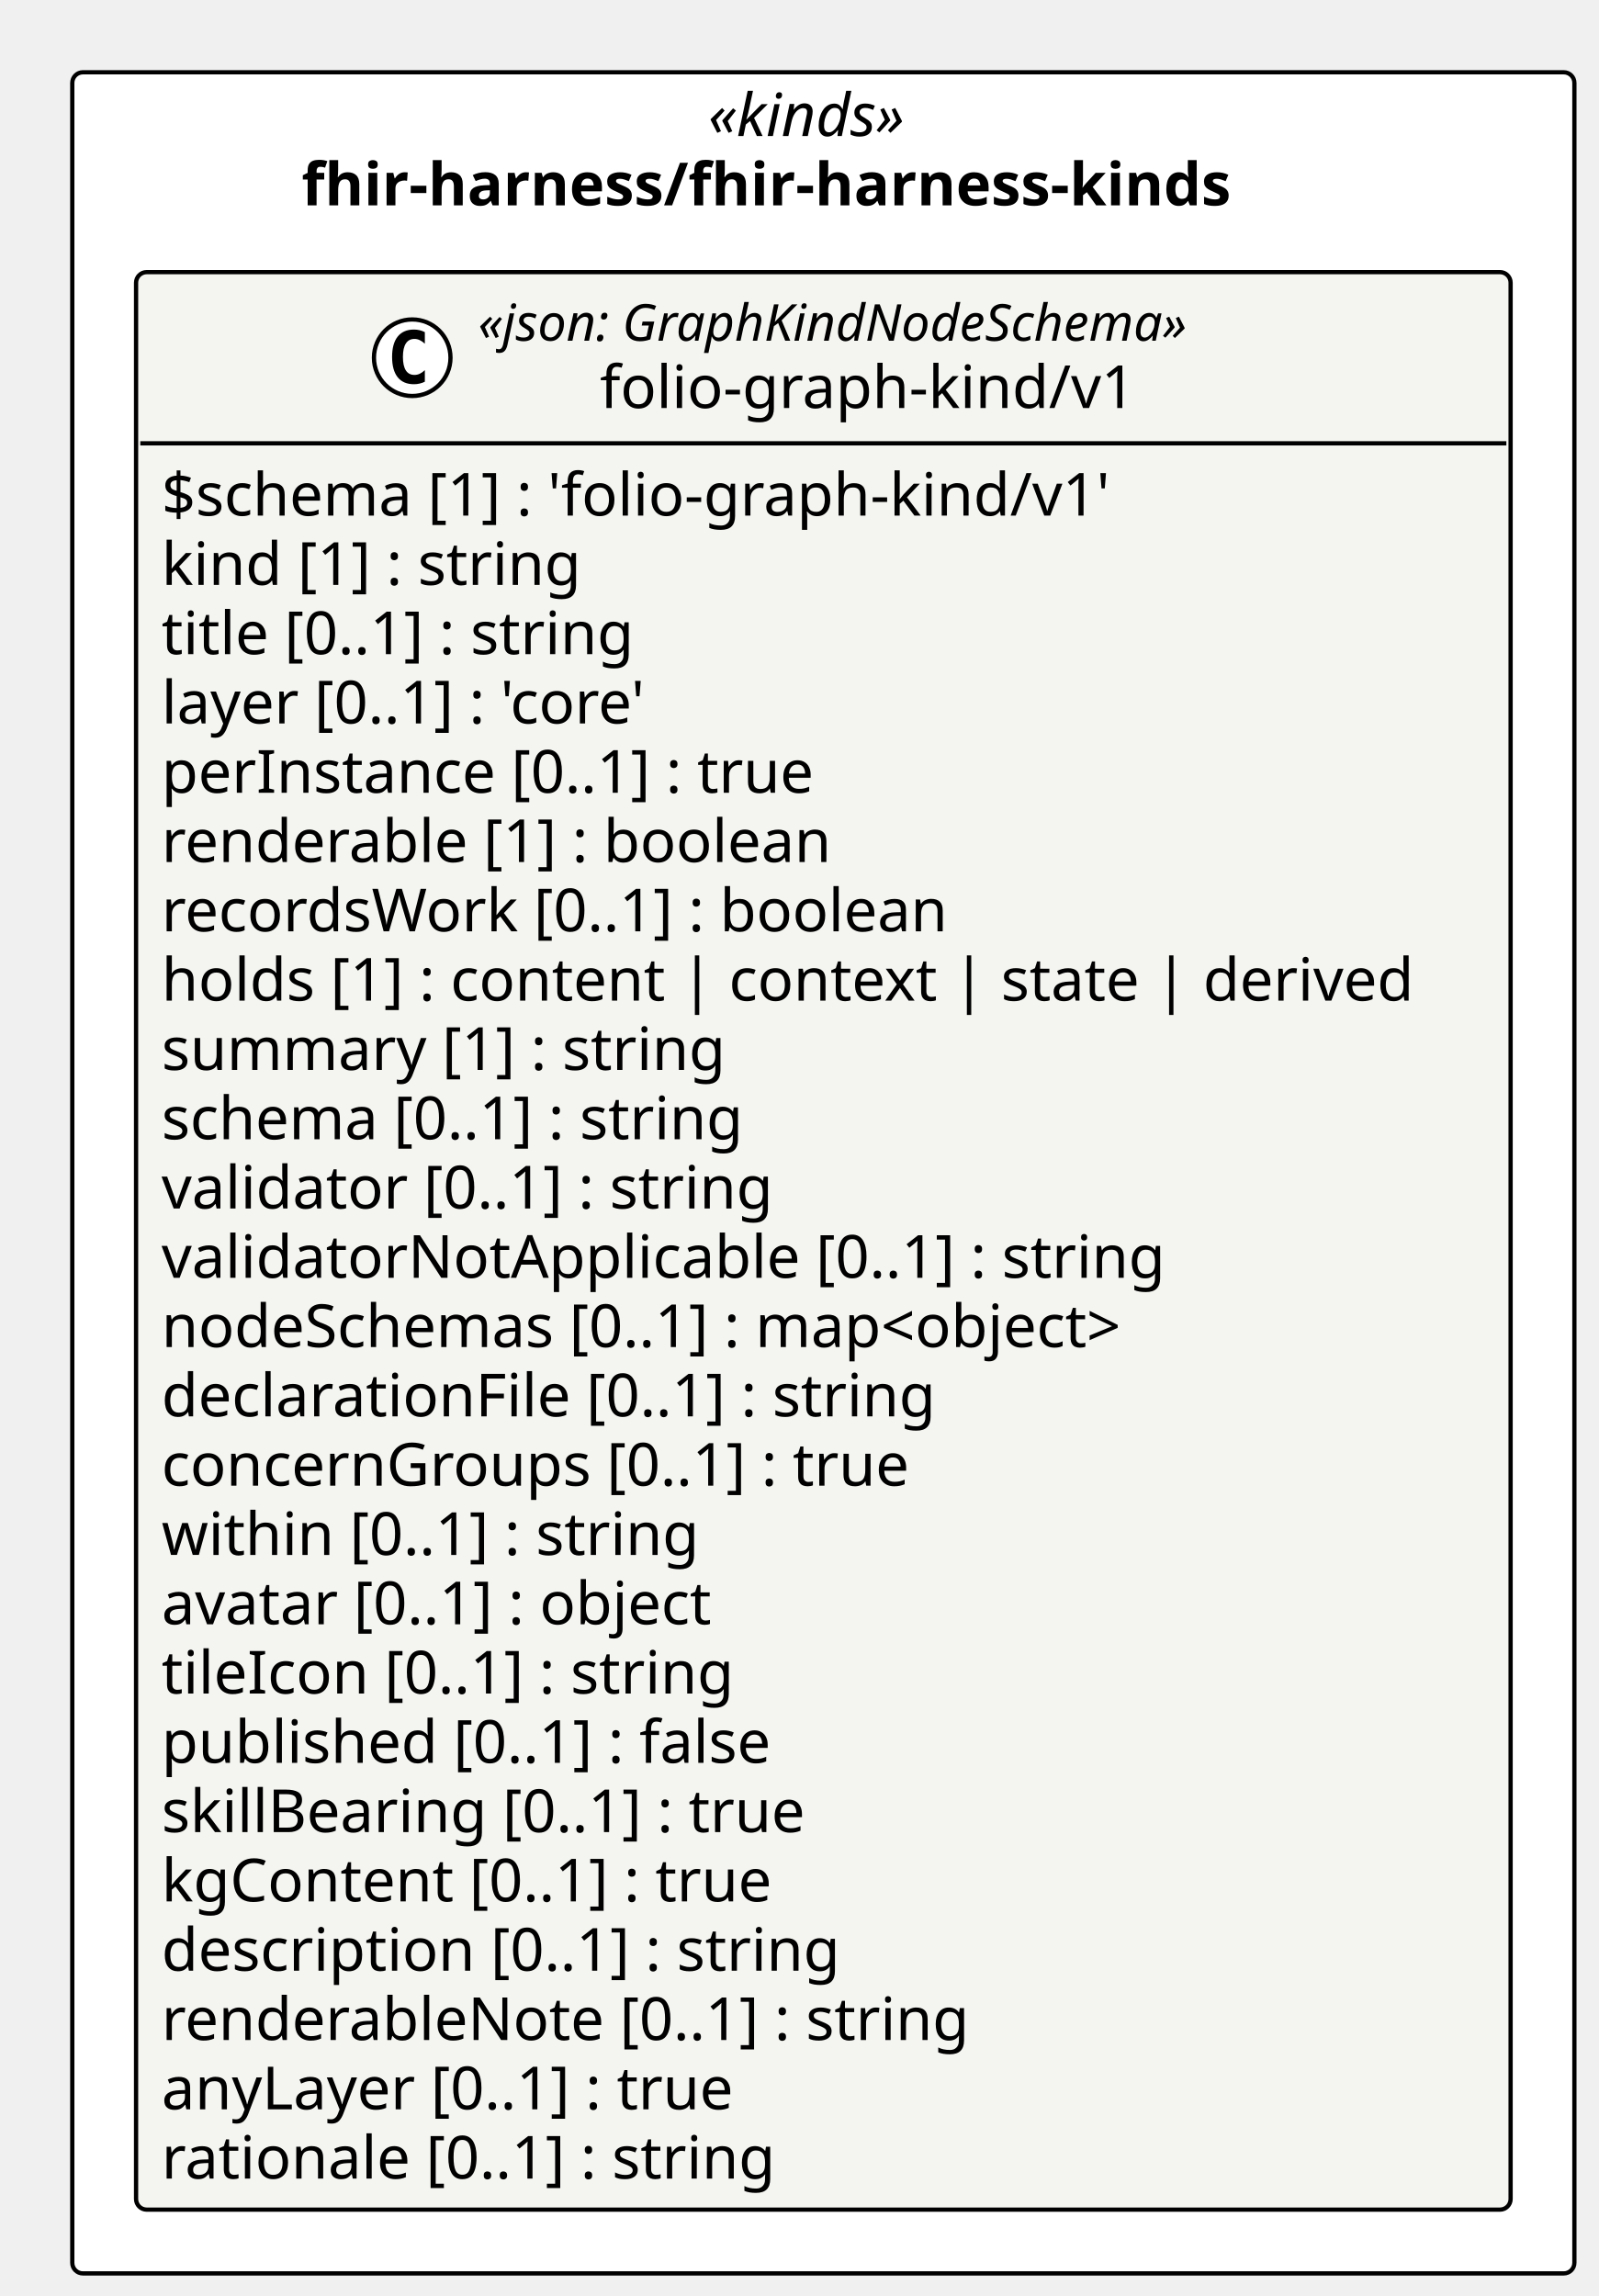
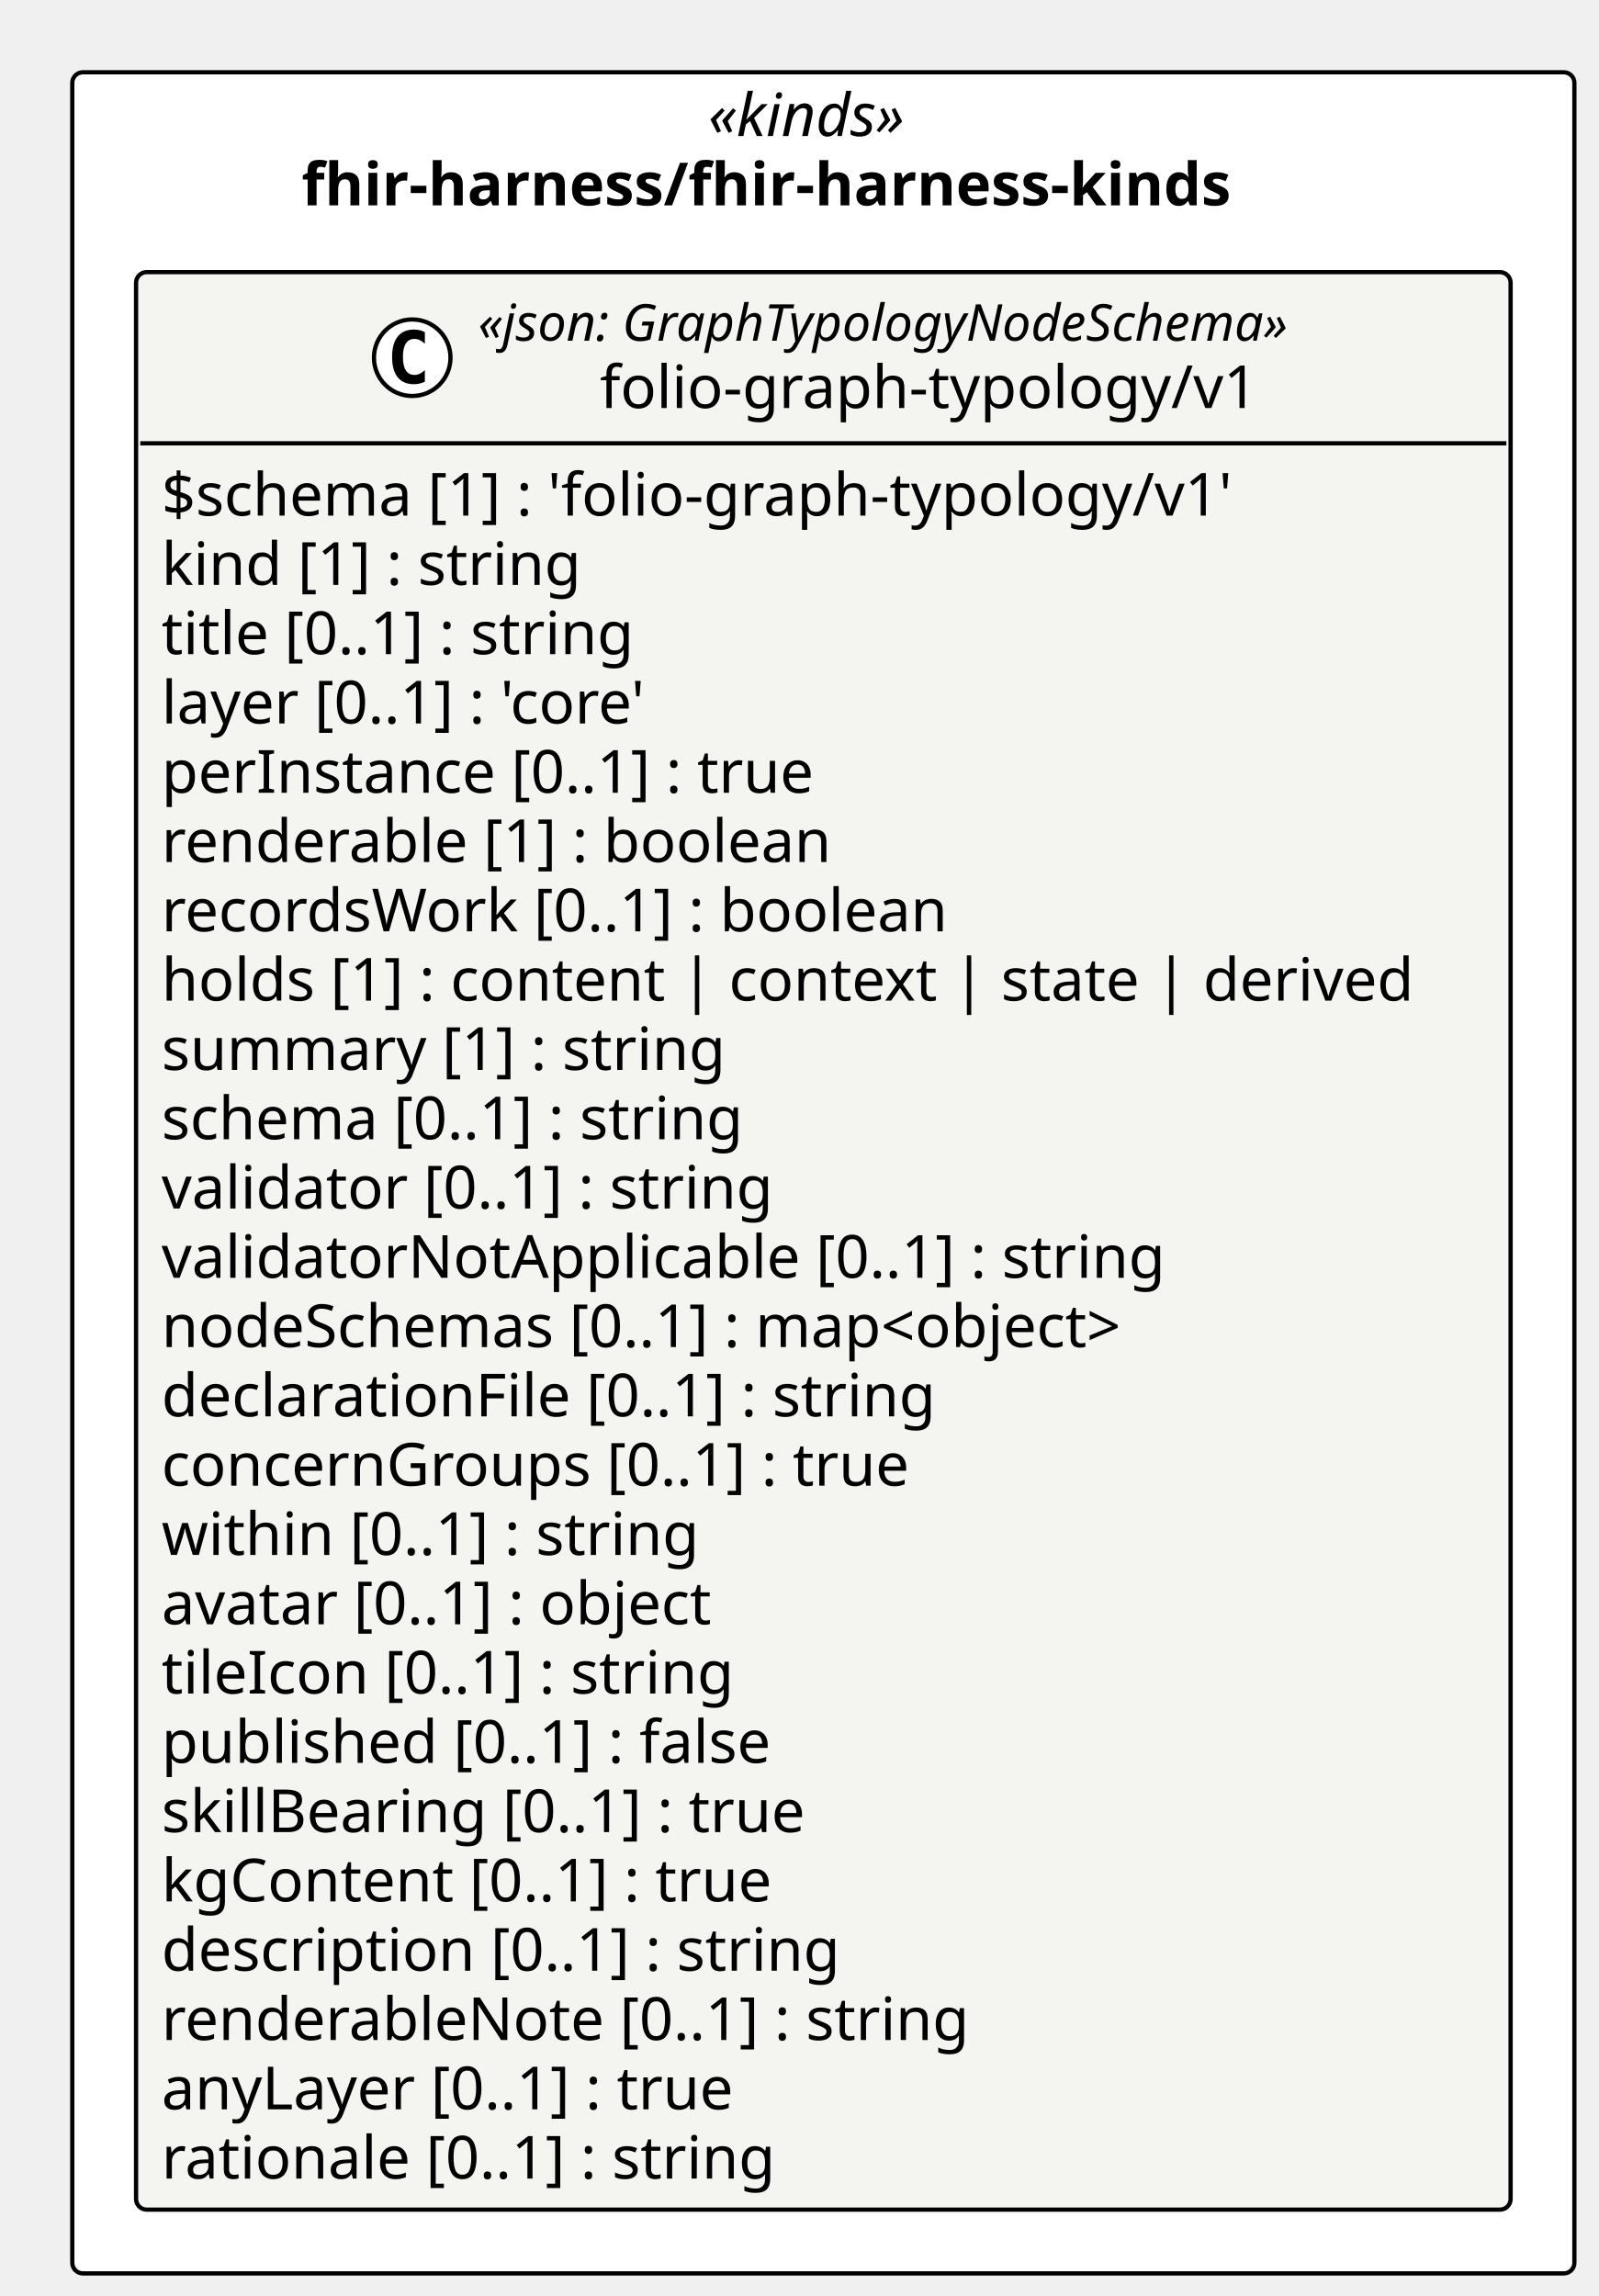
<svg xmlns="http://www.w3.org/2000/svg" contentStyleType="text/css" height="540px" preserveAspectRatio="none" style="width:376px;height:540px;background:#FFFFFF;" version="1.1" viewBox="0 0 376 540" width="376px" zoomAndPan="magnify">
  <defs />
  <g>
    <rect fill="#FFFFFF" height="517.688" rx="2.5" ry="2.5" style="stroke:#000000;stroke-width:1.0;" width="353.268" x="17" y="17" />
    <text fill="#000000" font-family="Verdana" font-size="14" font-style="italic" lengthAdjust="spacing" textLength="54.182" x="166.543" y="31.995">«kinds»</text>
    <text fill="#000000" font-family="Verdana" font-size="14" font-weight="bold" lengthAdjust="spacing" textLength="245.39" x="70.939" y="48.292">fhir-harness/fhir-harness-kinds</text>
-     <g id="elem_fhir_harness_fhir_harness_kinds_folio_graph_kind_v1_folio_graph_kind_v1">
-       <rect codeLine="11" fill="#F4F4F1" height="455.688" id="fhir_harness_fhir_harness_kinds_folio_graph_kind_v1_folio_graph_kind_v1" rx="2.5" ry="2.5" style="stroke:#000000;stroke-width:1.0;" width="323.268" x="32" y="64" />
+     <g id="elem_fhir_harness_fhir_harness_kinds_folio_graph_typology_v1_folio_graph_typology_v1">
+       <rect codeLine="11" fill="#F4F4F1" height="455.688" id="fhir_harness_fhir_harness_kinds_folio_graph_typology_v1_folio_graph_typology_v1" rx="2.5" ry="2.5" style="stroke:#000000;stroke-width:1.0;" width="323.268" x="32" y="64" />
      <ellipse cx="96.947" cy="84.133" fill="#FFFFFF" rx="9" ry="9" style="stroke:#000000;stroke-width:1.0;" />
      <path d="M99.916,89.773 Q99.338,90.07 98.697,90.211 Q98.057,90.367 97.353,90.367 Q94.853,90.367 93.525,88.727 Q92.213,87.07 92.213,83.945 Q92.213,80.82 93.525,79.164 Q94.853,77.508 97.353,77.508 Q98.057,77.508 98.697,77.664 Q99.353,77.82 99.916,78.117 L99.916,80.836 Q99.291,80.258 98.697,79.992 Q98.103,79.711 97.478,79.711 Q96.135,79.711 95.447,80.789 Q94.76,81.852 94.76,83.945 Q94.76,86.039 95.447,87.117 Q96.135,88.18 97.478,88.18 Q98.103,88.18 98.697,87.914 Q99.291,87.633 99.916,87.055 L99.916,89.773 Z " fill="#000000" />
-       <text fill="#000000" font-family="Verdana" font-size="12" font-style="italic" lengthAdjust="spacing" textLength="189.873" x="112.447" y="80.139">«json: GraphKindNodeSchema»</text>
-       <text fill="#000000" font-family="Verdana" font-size="14" lengthAdjust="spacing" textLength="132.59" x="141.089" y="95.964">folio-graph-kind/v1</text>
+       <text fill="#000000" font-family="Verdana" font-size="12" font-style="italic" lengthAdjust="spacing" textLength="189.873" x="112.447" y="80.139">«json: GraphTypologyNodeSchema»</text>
+       <text fill="#000000" font-family="Verdana" font-size="14" lengthAdjust="spacing" textLength="132.59" x="141.089" y="95.964">folio-graph-typology/v1</text>
      <line style="stroke:#000000;stroke-width:1.0;" x1="33" x2="354.268" y1="104.266" y2="104.266" />
-       <text fill="#000000" font-family="Verdana" font-size="14" lengthAdjust="spacing" textLength="241.787" x="38" y="121.261">$schema [1] : 'folio-graph-kind/v1'</text>
+       <text fill="#000000" font-family="Verdana" font-size="14" lengthAdjust="spacing" textLength="241.787" x="38" y="121.261">$schema [1] : 'folio-graph-typology/v1'</text>
      <text fill="#000000" font-family="Verdana" font-size="14" lengthAdjust="spacing" textLength="107.844" x="38" y="137.558">kind [1] : string</text>
      <text fill="#000000" font-family="Verdana" font-size="14" lengthAdjust="spacing" textLength="123.266" x="38" y="153.855">title [0..1] : string</text>
      <text fill="#000000" font-family="Verdana" font-size="14" lengthAdjust="spacing" textLength="129.158" x="38" y="170.151">layer [0..1] : 'core'</text>
      <text fill="#000000" font-family="Verdana" font-size="14" lengthAdjust="spacing" textLength="167.241" x="38" y="186.448">perInstance [0..1] : true</text>
      <text fill="#000000" font-family="Verdana" font-size="14" lengthAdjust="spacing" textLength="170.338" x="38" y="202.745">renderable [1] : boolean</text>
      <text fill="#000000" font-family="Verdana" font-size="14" lengthAdjust="spacing" textLength="200.519" x="38" y="219.042">recordsWork [0..1] : boolean</text>
      <text fill="#000000" font-family="Verdana" font-size="14" lengthAdjust="spacing" textLength="311.268" x="38" y="235.339">holds [1] : content | context | state | derived</text>
      <text fill="#000000" font-family="Verdana" font-size="14" lengthAdjust="spacing" textLength="144.149" x="38" y="251.636">summary [1] : string</text>
      <text fill="#000000" font-family="Verdana" font-size="14" lengthAdjust="spacing" textLength="150.589" x="38" y="267.933">schema [0..1] : string</text>
      <text fill="#000000" font-family="Verdana" font-size="14" lengthAdjust="spacing" textLength="157.815" x="38" y="284.229">validator [0..1] : string</text>
      <text fill="#000000" font-family="Verdana" font-size="14" lengthAdjust="spacing" textLength="255.138" x="38" y="300.526">validatorNotApplicable [0..1] : string</text>
      <text fill="#000000" font-family="Verdana" font-size="14" lengthAdjust="spacing" textLength="251.932" x="38" y="316.823">nodeSchemas [0..1] : map&lt;object&gt;</text>
      <text fill="#000000" font-family="Verdana" font-size="14" lengthAdjust="spacing" textLength="199.158" x="38" y="333.12">declarationFile [0..1] : string</text>
      <text fill="#000000" font-family="Verdana" font-size="14" lengthAdjust="spacing" textLength="190.736" x="38" y="349.417">concernGroups [0..1] : true</text>
      <text fill="#000000" font-family="Verdana" font-size="14" lengthAdjust="spacing" textLength="138.359" x="38" y="365.714">within [0..1] : string</text>
      <text fill="#000000" font-family="Verdana" font-size="14" lengthAdjust="spacing" textLength="144.115" x="38" y="382.011">avatar [0..1] : object</text>
      <text fill="#000000" font-family="Verdana" font-size="14" lengthAdjust="spacing" textLength="147.041" x="38" y="398.308">tileIcon [0..1] : string</text>
      <text fill="#000000" font-family="Verdana" font-size="14" lengthAdjust="spacing" textLength="157.103" x="38" y="414.604">published [0..1] : false</text>
      <text fill="#000000" font-family="Verdana" font-size="14" lengthAdjust="spacing" textLength="165.71" x="38" y="430.901">skillBearing [0..1] : true</text>
      <text fill="#000000" font-family="Verdana" font-size="14" lengthAdjust="spacing" textLength="157.11" x="38" y="447.198">kgContent [0..1] : true</text>
      <text fill="#000000" font-family="Verdana" font-size="14" lengthAdjust="spacing" textLength="173.735" x="38" y="463.495">description [0..1] : string</text>
      <text fill="#000000" font-family="Verdana" font-size="14" lengthAdjust="spacing" textLength="205.502" x="38" y="479.792">renderableNote [0..1] : string</text>
      <text fill="#000000" font-family="Verdana" font-size="14" lengthAdjust="spacing" textLength="149.208" x="38" y="496.089">anyLayer [0..1] : true</text>
      <text fill="#000000" font-family="Verdana" font-size="14" lengthAdjust="spacing" textLength="158.129" x="38" y="512.386">rationale [0..1] : string</text>
    </g>
  </g>
</svg>
